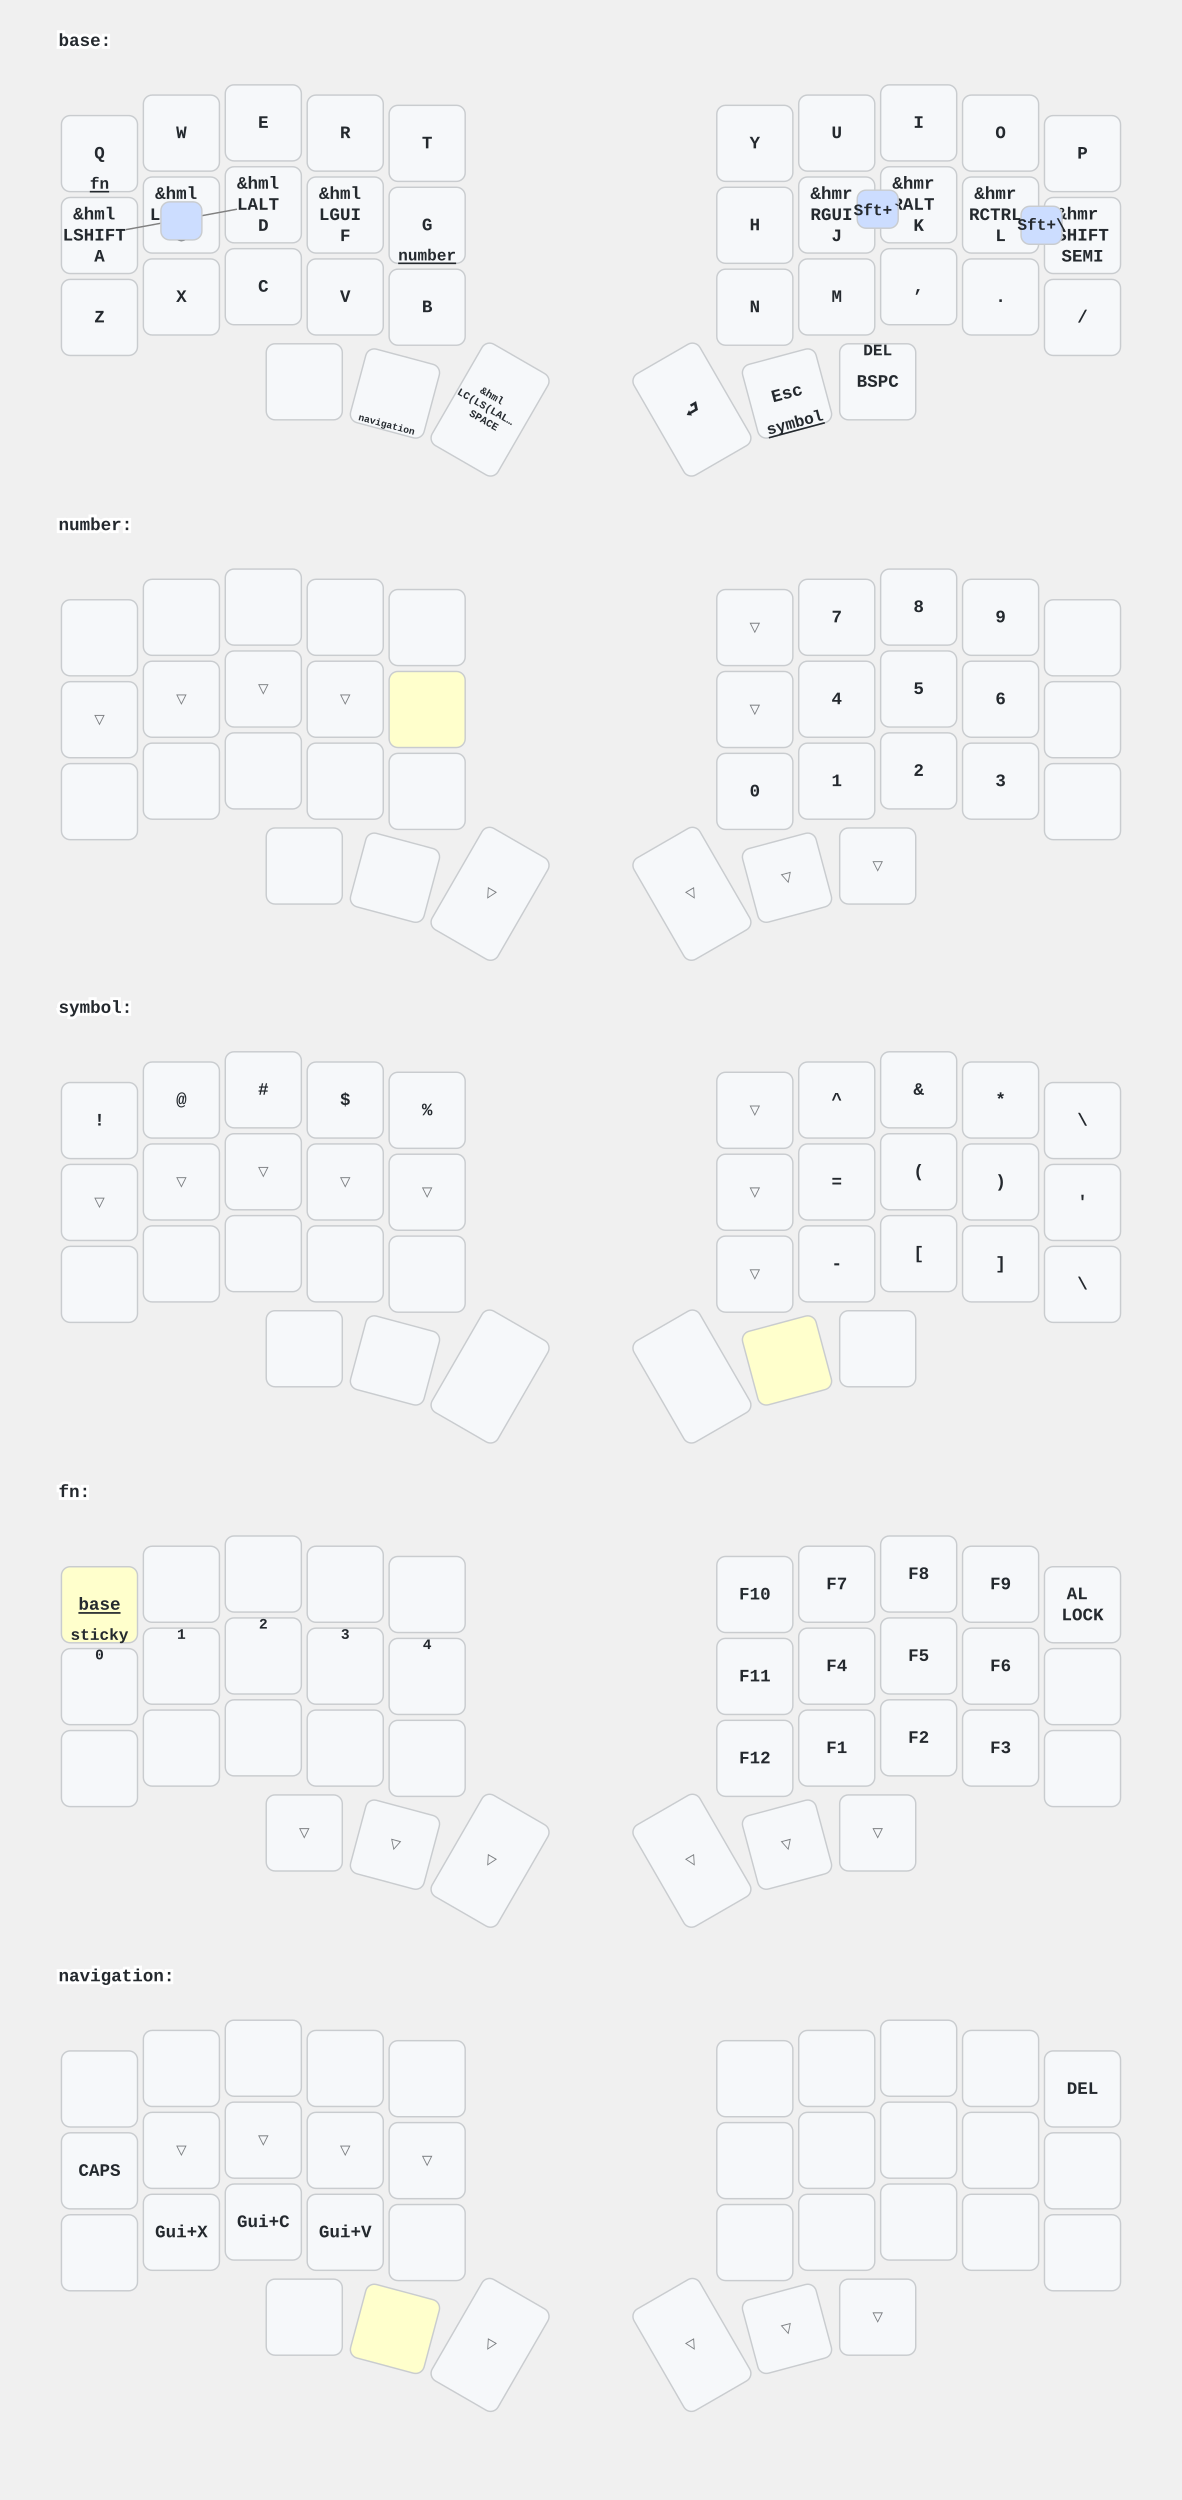
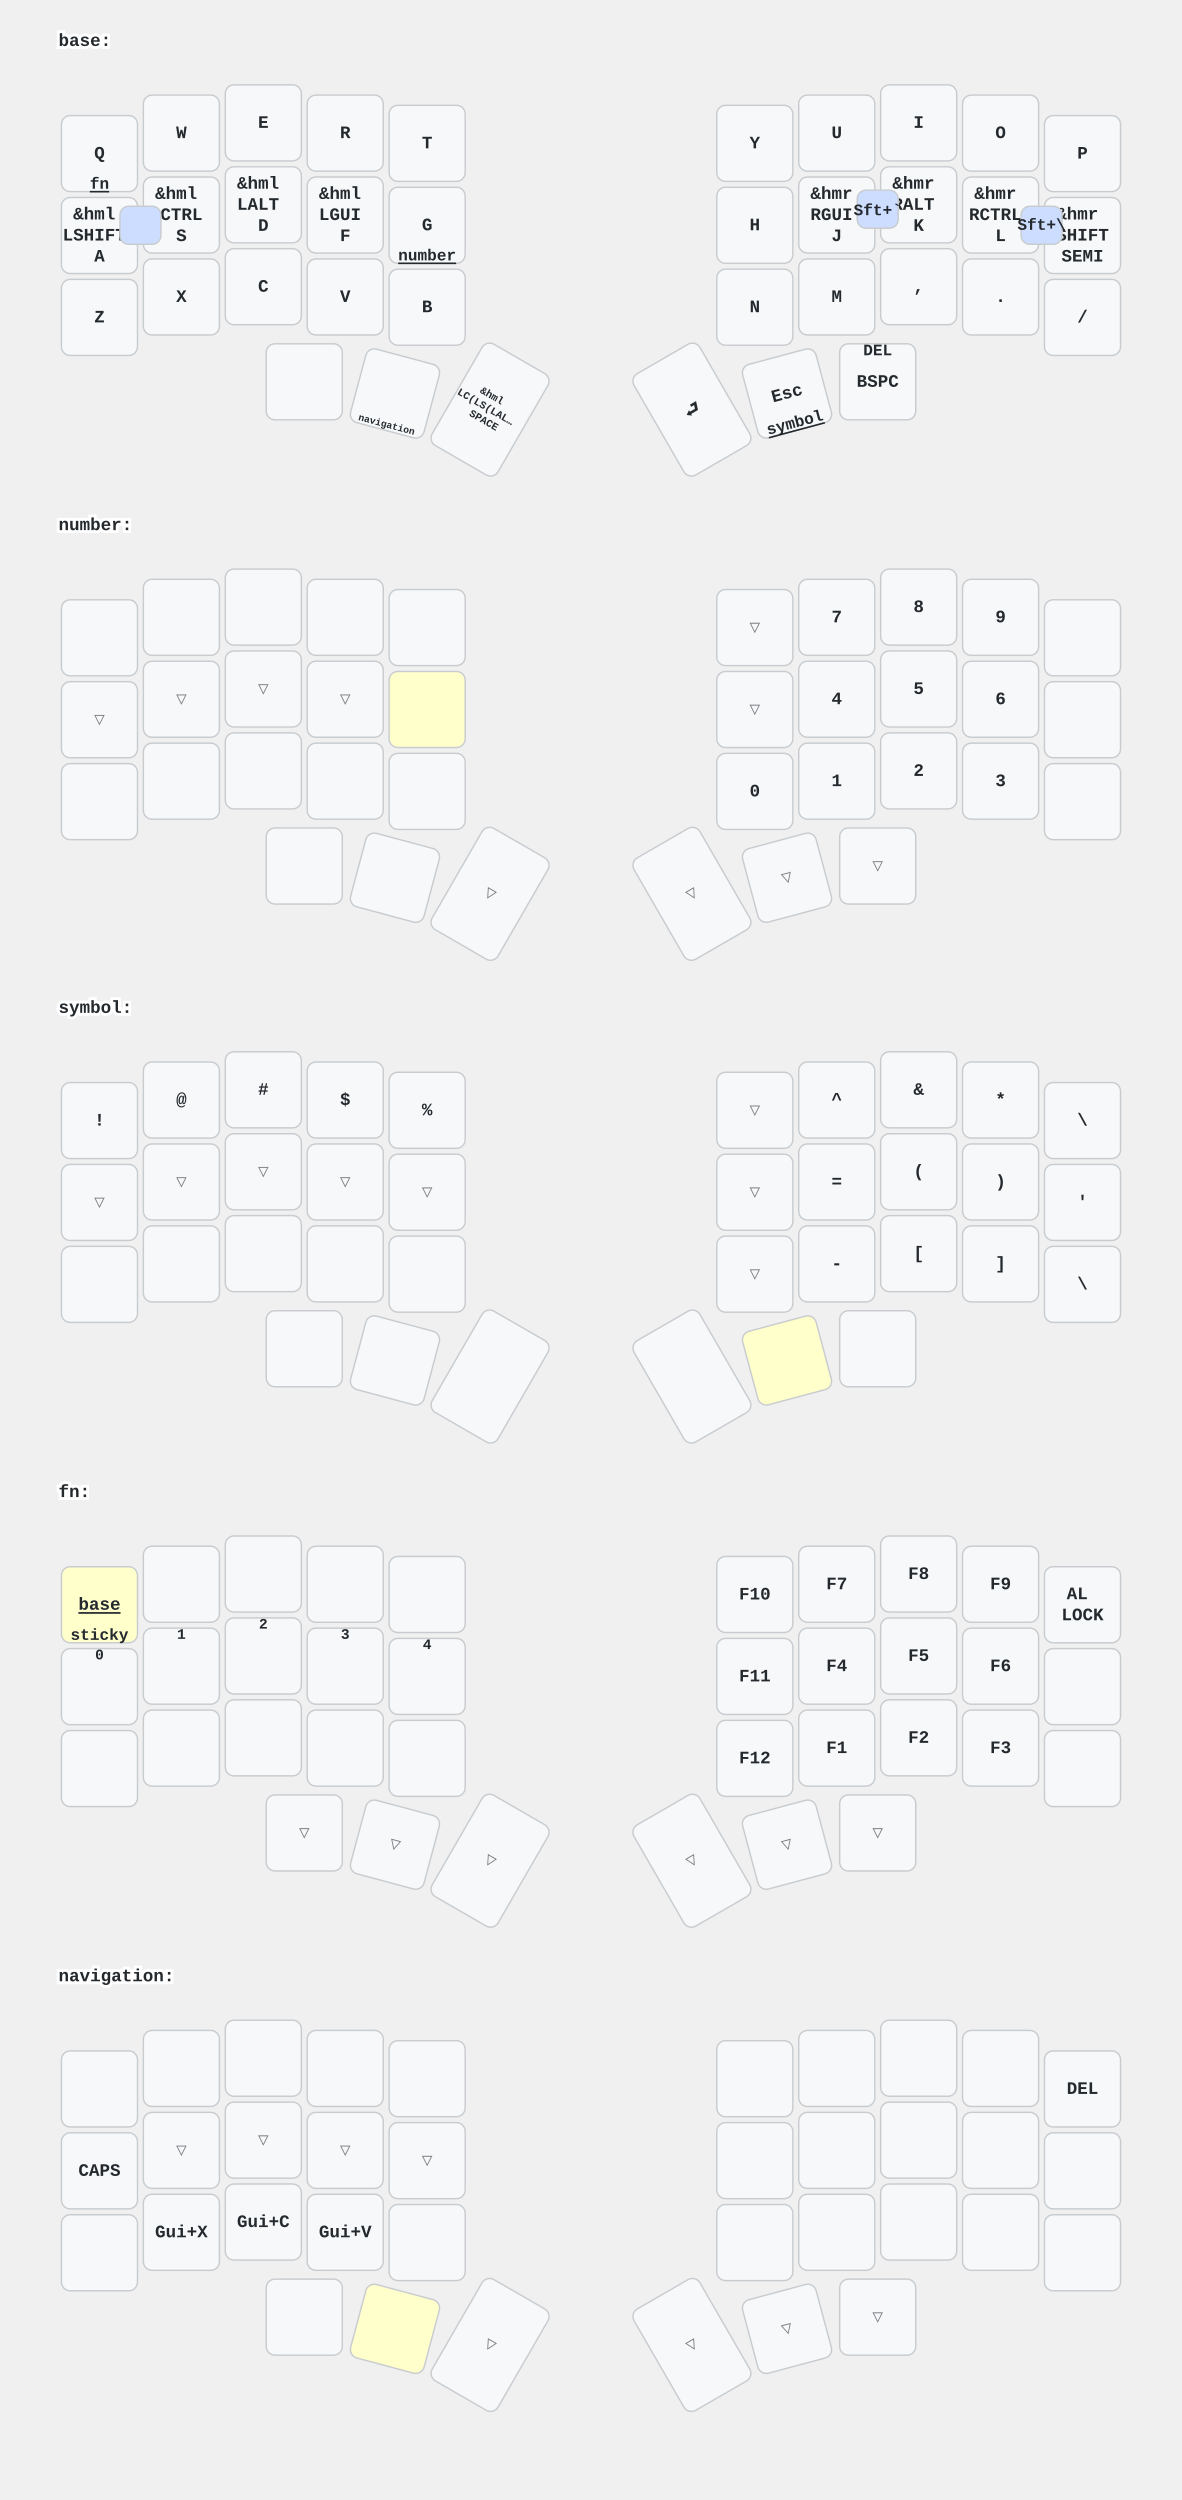
<svg xmlns="http://www.w3.org/2000/svg" xmlns:xlink="http://www.w3.org/1999/xlink" width="808" height="1709" viewBox="0 0 808 1709" class="keymap">
  <defs>/* start glyphs */
<svg id="mdi:apple-keyboard-shift">
      <svg id="mdi-apple-keyboard-shift" viewBox="0 0 24 24">
        <path d="M15,18V12H17.17L12,6.83L6.83,12H9V18H15M12,4L22,14H17V20H7V14H2L12,4Z" />
      </svg>
    </svg>
    <svg id="mdi:arrow-down">
      <svg id="mdi-arrow-down" viewBox="0 0 24 24">
        <path d="M11,4H13V16L18.5,10.5L19.92,11.92L12,19.84L4.08,11.92L5.5,10.5L11,16V4Z" />
      </svg>
    </svg>
    <svg id="mdi:arrow-left">
      <svg id="mdi-arrow-left" viewBox="0 0 24 24">
        <path d="M20,11V13H8L13.5,18.5L12.08,19.92L4.16,12L12.08,4.08L13.5,5.5L8,11H20Z" />
      </svg>
    </svg>
    <svg id="mdi:arrow-right">
      <svg id="mdi-arrow-right" viewBox="0 0 24 24">
        <path d="M4,11V13H16L10.5,18.5L11.92,19.92L19.84,12L11.92,4.08L10.5,5.5L16,11H4Z" />
      </svg>
    </svg>
    <svg id="mdi:arrow-up">
      <svg id="mdi-arrow-up" viewBox="0 0 24 24">
        <path d="M13,20H11V8L5.5,13.5L4.08,12.08L12,4.16L19.92,12.08L18.5,13.5L13,8V20Z" />
      </svg>
    </svg>
    <svg id="mdi:bluetooth">
      <svg id="mdi-bluetooth" viewBox="0 0 24 24">
        <path d="M14.88,16.29L13,18.17V14.41M13,5.83L14.88,7.71L13,9.58M17.71,7.71L12,2H11V9.58L6.41,5L5,6.41L10.59,12L5,17.58L6.41,19L11,14.41V22H12L17.71,16.29L13.41,12L17.71,7.71Z" />
      </svg>
    </svg>
    <svg id="mdi:bluetooth-connect">
      <svg id="mdi-bluetooth-connect" viewBox="0 0 24 24">
        <path d="M19,10L17,12L19,14L21,12M14.88,16.29L13,18.17V14.41M13,5.83L14.88,7.71L13,9.58M17.71,7.71L12,2H11V9.58L6.41,5L5,6.41L10.59,12L5,17.58L6.41,19L11,14.41V22H12L17.71,16.29L13.41,12M7,12L5,10L3,12L5,14L7,12Z" />
      </svg>
    </svg>
    <svg id="mdi:bluetooth-settings">
      <svg id="mdi-bluetooth-settings" viewBox="0 0 24 24">
        <path d="M14.88,14.29L13,16.17V12.41L14.88,14.29M13,3.83L14.88,5.71L13,7.59M17.71,5.71L12,0H11V7.59L6.41,3L5,4.41L10.59,10L5,15.59L6.41,17L11,12.41V20H12L17.71,14.29L13.41,10L17.71,5.71M15,24H17V22H15M7,24H9V22H7M11,24H13V22H11V24Z" />
      </svg>
    </svg>
    <svg id="mdi:close-thick">
      <svg id="mdi-close-thick" viewBox="0 0 24 24">
        <path d="M20 6.91L17.09 4L12 9.09L6.91 4L4 6.91L9.09 12L4 17.09L6.91 20L12 14.91L17.09 20L20 17.09L14.91 12L20 6.91Z" />
      </svg>
    </svg>
    <svg id="mdi:flash">
      <svg id="mdi-flash" viewBox="0 0 24 24">
        <path d="M7,2V13H10V22L17,10H13L17,2H7Z" />
      </svg>
    </svg>
    <svg id="mdi:keyboard">
      <svg id="mdi-keyboard" viewBox="0 0 24 24">
        <path d="M19,10H17V8H19M19,13H17V11H19M16,10H14V8H16M16,13H14V11H16M16,17H8V15H16M7,10H5V8H7M7,13H5V11H7M8,11H10V13H8M8,8H10V10H8M11,11H13V13H11M11,8H13V10H11M20,5H4C2.89,5 2,5.89 2,7V17A2,2 0 0,0 4,19H20A2,2 0 0,0 22,17V7C22,5.89 21.1,5 20,5Z" />
      </svg>
    </svg>
    <svg id="mdi:keyboard-tab">
      <svg id="mdi-keyboard-tab" viewBox="0 0 24 24">
        <path d="M20,18H22V6H20M11.59,7.41L15.17,11H1V13H15.17L11.59,16.58L13,18L19,12L13,6L11.59,7.41Z" />
      </svg>
    </svg>
    <svg id="mdi:micro-sd">
      <svg id="mdi-micro-sd" viewBox="0 0 24 24">
        <path d="M8,2A2,2 0 0,0 6,4V11L4,13V20A2,2 0 0,0 6,22H18A2,2 0 0,0 20,20V4A2,2 0 0,0 18,2H8M9,4H11V8H9V4M12,4H14V8H12V4M15,4H17V8H15V4Z" />
      </svg>
    </svg>
    <svg id="mdi:new-box">
      <svg id="mdi-new-box" viewBox="0 0 24 24">
        <path d="M20,4C21.11,4 22,4.89 22,6V18C22,19.11 21.11,20 20,20H4C2.89,20 2,19.11 2,18V6C2,4.89 2.89,4 4,4H20M8.5,15V9H7.25V12.5L4.75,9H3.5V15H4.75V11.5L7.3,15H8.5M13.5,10.26V9H9.5V15H13.5V13.75H11V12.64H13.5V11.38H11V10.26H13.5M20.5,14V9H19.25V13.5H18.13V10H16.88V13.5H15.75V9H14.5V14A1,1 0 0,0 15.5,15H19.5A1,1 0 0,0 20.5,14Z" />
      </svg>
    </svg>
    <svg id="mdi:usb">
      <svg id="mdi-usb" viewBox="0 0 24 24">
        <path d="M15,7V11H16V13H13V5H15L12,1L9,5H11V13H8V10.93C8.7,10.56 9.2,9.85 9.2,9C9.2,7.78 8.21,6.8 7,6.8C5.78,6.8 4.8,7.78 4.8,9C4.8,9.85 5.3,10.56 6,10.93V13A2,2 0 0,0 8,15H11V18.05C10.29,18.41 9.8,19.15 9.8,20A2.2,2.2 0 0,0 12,22.2A2.2,2.2 0 0,0 14.2,20C14.2,19.15 13.71,18.41 13,18.05V15H16A2,2 0 0,0 18,13V11H19V7H15Z" />
      </svg>
    </svg>
  </defs>/* end glyphs */
<style>/* inherit to force styles through use tags */
svg path {
    fill: inherit;
}

/* font and background color specifications */
svg.keymap {
    font-family: SFMono-Regular,Consolas,Liberation Mono,Menlo,monospace;
    font-size: 14px;
    font-kerning: normal;
    text-rendering: optimizeLegibility;
    fill: #24292e;
}

/* default key styling */
rect.key {
    fill: #f6f8fa;
}

rect.key, rect.combo {
    stroke: #c9cccf;
    stroke-width: 1;
}

/* default key side styling, only used is draw_key_sides is set */
rect.side {
    filter: brightness(90%);
}

/* color accent for combo boxes */
rect.combo, rect.combo-separate {
    fill: #cdf;
}

/* color accent for held keys */
rect.held, rect.combo.held {
    fill: #fdd;
}

/* color accent for ghost (optional) keys */
rect.ghost, rect.combo.ghost {
    stroke-dasharray: 4, 4;
    stroke-width: 2;
}

text {
    text-anchor: middle;
    dominant-baseline: middle;
}

/* styling for layer labels */
text.label {
    font-weight: bold;
    text-anchor: start;
    stroke: white;
    stroke-width: 4;
    paint-order: stroke;
}

/* styling for optional footer */
text.footer {
    text-anchor: end;
    dominant-baseline: auto;
    stroke: white;
    stroke-width: 4;
    paint-order: stroke;
}

/* styling for combo tap, and key non-tap label text */
text.combo, text.hold, text.shifted, text.left, text.right {
    font-size: 11px;
}

text.hold {
    text-anchor: middle;
    dominant-baseline: auto;
}

text.shifted {
    text-anchor: middle;
    dominant-baseline: hanging;
}

text.left {
    text-anchor: start;
}

text.right {
    text-anchor: end;
}

text.layer-activator {
    text-decoration: underline;
}

/* styling for hold/shifted label text in combo box */
text.combo.hold, text.combo.shifted, text.combo.left, text.combo.right {
    font-size: 8px;
}

/* lighter symbol for transparent keys */
text.trans {
    fill: #7b7e81;
}

/* styling for combo dendrons */
path.combo {
    stroke-width: 1;
    stroke: gray;
    fill: none;
}

/* Start Tabler Icons Cleanup */
/* cannot use height/width with glyphs */
.icon-tabler &gt; path {
    fill: inherit;
    stroke: inherit;
    stroke-width: 2;
}
/* hide tabler's default box */
.icon-tabler &gt; path[stroke="none"][fill="none"] {
    visibility: hidden;
}
/* End Tabler Icons Cleanup */

/* For default sytles, see https://github.com/caksoylar/keymap-drawer/blob/main/keymap_drawer/config.py#L85 */

svg.keymap {
  font-family: Ubuntu Mono, Inconsolata, Consolas, Liberation Mono, Menlo, monospace;
  font-size: 12px;
  font-weight: bold;
  text-rendering: optimizeLegibility;
}

/* Color accent for held keys */
rect.held, rect.combo.held {
    fill: #ffc;
}

/* Technique borrowed and extended from https://github.com/englmaxi/zmk-config/blob/master/keymap-drawer/config.yaml */
.sym_sub_text.tap {
  translate: -5px 2px;
  font-size: 20px;
}
.sym_sub_text.shifted {
  translate: 10px 13px;
  font-size: 10px;
  opacity: 1.0;
}
.combo.sym_sub_text.tap {
  translate: -1px 1px;
}
.combo.sym_sub_text.shifted {
  translate: 7px 5px;
  font-size: 10px;
  opacity: 1.0;
}

/* Toggle */
.toggle.shifted {
  translate: -10px 12px;
}

.toggle.hold {
  translate: 13px -23px;
}

/* Variant for tap-dances */
.tap_dance.tap {
  translate: -7px 0px;
  font-size: 12px;
}
.tap_dance.shifted {
  translate: 7px 17px;
  font-size: 12px;
  opacity: 1.0;
}

/* Variant for symbol next to symbol */
.sym_by_sym.tap {
  translate: -6px 0px;
}
.sym_by_sym.shifted {
  translate: 10px 12px;
  opacity: 1.0;
}

.combo.sym_by_sym.tap {
  translate: -35px 0px;
}
.combo.sym_by_sym.shifted {
  translate: 35px 20px;
  opacity: 1.0;
}

.combo.sym_by_sym.hold {
  visibility: hidden;
}

/* hide hold box for combo sym_by_sym */
.combo.sym_by_sym.hold &gt; path[stroke="none"][fill="none"] {
  visibility: hidden;
}
</style>
  <g transform="translate(40, 0)" class="layer-base">
    <text x="0" y="28" class="label" id="base">base:</text>
    <g transform="translate(0, 56)">
      <g transform="translate(28, 49)" class="key keypos-0">
        <rect rx="6" ry="6" x="-26" y="-26" width="52" height="52" class="key" />
        <text x="0" y="0" class="key tap">Q</text>
        <a href="#fn">
          <text x="0" y="24" class="key hold layer-activator">fn</text>
        </a>
      </g>
      <g transform="translate(84, 35)" class="key keypos-1">
        <rect rx="6" ry="6" x="-26" y="-26" width="52" height="52" class="key" />
        <text x="0" y="0" class="key tap">W</text>
      </g>
      <g transform="translate(140, 28)" class="key keypos-2">
        <rect rx="6" ry="6" x="-26" y="-26" width="52" height="52" class="key" />
        <text x="0" y="0" class="key tap">E</text>
      </g>
      <g transform="translate(196, 35)" class="key keypos-3">
        <rect rx="6" ry="6" x="-26" y="-26" width="52" height="52" class="key" />
        <text x="0" y="0" class="key tap">R</text>
      </g>
      <g transform="translate(252, 42)" class="key keypos-4">
        <rect rx="6" ry="6" x="-26" y="-26" width="52" height="52" class="key" />
        <text x="0" y="0" class="key tap">T</text>
      </g>
      <g transform="translate(476, 42)" class="key keypos-5">
        <rect rx="6" ry="6" x="-26" y="-26" width="52" height="52" class="key" />
        <text x="0" y="0" class="key tap">Y</text>
      </g>
      <g transform="translate(532, 35)" class="key keypos-6">
        <rect rx="6" ry="6" x="-26" y="-26" width="52" height="52" class="key" />
        <text x="0" y="0" class="key tap">U</text>
      </g>
      <g transform="translate(588, 28)" class="key keypos-7">
        <rect rx="6" ry="6" x="-26" y="-26" width="52" height="52" class="key" />
        <text x="0" y="0" class="key tap">I</text>
      </g>
      <g transform="translate(644, 35)" class="key keypos-8">
        <rect rx="6" ry="6" x="-26" y="-26" width="52" height="52" class="key" />
        <text x="0" y="0" class="key tap">O</text>
      </g>
      <g transform="translate(700, 49)" class="key keypos-9">
        <rect rx="6" ry="6" x="-26" y="-26" width="52" height="52" class="key" />
        <text x="0" y="0" class="key tap">P</text>
      </g>
      <g transform="translate(28, 105)" class="key keypos-10">
        <rect rx="6" ry="6" x="-26" y="-26" width="52" height="52" class="key" />
        <text x="0" y="0" class="key tap">
          <tspan x="0" dy="-1.2em">&amp;hml</tspan>
          <tspan x="0" dy="1.2em">LSHIFT</tspan>
          <tspan x="0" dy="1.2em">A</tspan>
        </text>
      </g>
      <g transform="translate(84, 91)" class="key keypos-11">
        <rect rx="6" ry="6" x="-26" y="-26" width="52" height="52" class="key" />
        <text x="0" y="0" class="key tap">
          <tspan x="0" dy="-1.2em">&amp;hml</tspan>
          <tspan x="0" dy="1.2em">LCTRL</tspan>
          <tspan x="0" dy="1.2em">S</tspan>
        </text>
      </g>
      <g transform="translate(140, 84)" class="key keypos-12">
        <rect rx="6" ry="6" x="-26" y="-26" width="52" height="52" class="key" />
        <text x="0" y="0" class="key tap">
          <tspan x="0" dy="-1.2em">&amp;hml</tspan>
          <tspan x="0" dy="1.2em">LALT</tspan>
          <tspan x="0" dy="1.2em">D</tspan>
        </text>
      </g>
      <g transform="translate(196, 91)" class="key keypos-13">
        <rect rx="6" ry="6" x="-26" y="-26" width="52" height="52" class="key" />
        <text x="0" y="0" class="key tap">
          <tspan x="0" dy="-1.2em">&amp;hml</tspan>
          <tspan x="0" dy="1.2em">LGUI</tspan>
          <tspan x="0" dy="1.2em">F</tspan>
        </text>
      </g>
      <g transform="translate(252, 98)" class="key keypos-14">
        <rect rx="6" ry="6" x="-26" y="-26" width="52" height="52" class="key" />
        <text x="0" y="0" class="key tap">G</text>
        <a href="#number">
          <text x="0" y="24" class="key hold layer-activator">number</text>
        </a>
      </g>
      <g transform="translate(476, 98)" class="key keypos-15">
        <rect rx="6" ry="6" x="-26" y="-26" width="52" height="52" class="key" />
        <text x="0" y="0" class="key tap">H</text>
      </g>
      <g transform="translate(532, 91)" class="key keypos-16">
        <rect rx="6" ry="6" x="-26" y="-26" width="52" height="52" class="key" />
        <text x="0" y="0" class="key tap">
          <tspan x="0" dy="-1.2em">&amp;hmr</tspan>
          <tspan x="0" dy="1.2em">RGUI</tspan>
          <tspan x="0" dy="1.2em">J</tspan>
        </text>
      </g>
      <g transform="translate(588, 84)" class="key keypos-17">
        <rect rx="6" ry="6" x="-26" y="-26" width="52" height="52" class="key" />
        <text x="0" y="0" class="key tap">
          <tspan x="0" dy="-1.2em">&amp;hmr</tspan>
          <tspan x="0" dy="1.2em">RALT</tspan>
          <tspan x="0" dy="1.2em">K</tspan>
        </text>
      </g>
      <g transform="translate(644, 91)" class="key keypos-18">
        <rect rx="6" ry="6" x="-26" y="-26" width="52" height="52" class="key" />
        <text x="0" y="0" class="key tap">
          <tspan x="0" dy="-1.2em">&amp;hmr</tspan>
          <tspan x="0" dy="1.2em">RCTRL</tspan>
          <tspan x="0" dy="1.2em">L</tspan>
        </text>
      </g>
      <g transform="translate(700, 105)" class="key keypos-19">
        <rect rx="6" ry="6" x="-26" y="-26" width="52" height="52" class="key" />
        <text x="0" y="0" class="key tap">
          <tspan x="0" dy="-1.2em">&amp;hmr</tspan>
          <tspan x="0" dy="1.2em">RSHIFT</tspan>
          <tspan x="0" dy="1.2em">SEMI</tspan>
        </text>
      </g>
      <g transform="translate(28, 161)" class="key keypos-20">
        <rect rx="6" ry="6" x="-26" y="-26" width="52" height="52" class="key" />
        <text x="0" y="0" class="key tap">Z</text>
      </g>
      <g transform="translate(84, 147)" class="key keypos-21">
        <rect rx="6" ry="6" x="-26" y="-26" width="52" height="52" class="key" />
        <text x="0" y="0" class="key tap">X</text>
      </g>
      <g transform="translate(140, 140)" class="key keypos-22">
        <rect rx="6" ry="6" x="-26" y="-26" width="52" height="52" class="key" />
        <text x="0" y="0" class="key tap">C</text>
      </g>
      <g transform="translate(196, 147)" class="key keypos-23">
        <rect rx="6" ry="6" x="-26" y="-26" width="52" height="52" class="key" />
        <text x="0" y="0" class="key tap">V</text>
      </g>
      <g transform="translate(252, 154)" class="key keypos-24">
        <rect rx="6" ry="6" x="-26" y="-26" width="52" height="52" class="key" />
        <text x="0" y="0" class="key tap">B</text>
      </g>
      <g transform="translate(476, 154)" class="key keypos-25">
        <rect rx="6" ry="6" x="-26" y="-26" width="52" height="52" class="key" />
        <text x="0" y="0" class="key tap">N</text>
      </g>
      <g transform="translate(532, 147)" class="key keypos-26">
        <rect rx="6" ry="6" x="-26" y="-26" width="52" height="52" class="key" />
        <text x="0" y="0" class="key tap">M</text>
      </g>
      <g transform="translate(588, 140)" class="key keypos-27">
        <rect rx="6" ry="6" x="-26" y="-26" width="52" height="52" class="key" />
        <text x="0" y="0" class="key tap">,</text>
      </g>
      <g transform="translate(644, 147)" class="key keypos-28">
        <rect rx="6" ry="6" x="-26" y="-26" width="52" height="52" class="key" />
        <text x="0" y="0" class="key tap">.</text>
      </g>
      <g transform="translate(700, 161)" class="key keypos-29">
        <rect rx="6" ry="6" x="-26" y="-26" width="52" height="52" class="key" />
        <text x="0" y="0" class="key tap">/</text>
      </g>
      <g transform="translate(168, 205)" class="key keypos-30">
        <rect rx="6" ry="6" x="-26" y="-26" width="52" height="52" class="key" />
        <use href="#mdi:apple-keyboard-shift" xlink:href="#mdi:apple-keyboard-shift" x="-9" y="-9" height="18" width="18.0" class="key tap glyph mdi:apple-keyboard-shift" />
      </g>
      <g transform="translate(230, 213) rotate(15.0)" class="key keypos-31">
        <rect rx="6" ry="6" x="-26" y="-26" width="52" height="52" class="key" />
        <use href="#mdi:keyboard-tab" xlink:href="#mdi:keyboard-tab" x="-9" y="-9" height="18" width="18.0" class="key tap glyph mdi:keyboard-tab" />
        <a href="#navigation">
          <text x="0" y="24" class="key hold layer-activator">
            <tspan style="font-size: 60%">navigation</tspan>
          </text>
        </a>
      </g>
      <g transform="translate(295, 224) rotate(30.0)" class="key keypos-32">
        <rect rx="6" ry="6" x="-26" y="-40" width="52" height="80" class="key" />
        <text x="0" y="0" class="key tap">
          <tspan x="0" dy="-1.2em" style="font-size: 60%">&amp;hml</tspan>
          <tspan x="0" dy="1.2em" style="font-size: 60%">LC(LS(LAL…</tspan>
          <tspan x="0" dy="1.2em" style="font-size: 60%">SPACE</tspan>
        </text>
      </g>
      <g transform="translate(433, 224) rotate(-30.0)" class="key keypos-33">
        <rect rx="6" ry="6" x="-26" y="-40" width="52" height="80" class="key" />
        <text x="0" y="0" class="key tap">⮐</text>
      </g>
      <g transform="translate(498, 213) rotate(-15.0)" class="key keypos-34">
        <rect rx="6" ry="6" x="-26" y="-26" width="52" height="52" class="key" />
        <text x="0" y="0" class="key tap">Esc</text>
        <a href="#symbol">
          <text x="0" y="24" class="key hold layer-activator">symbol</text>
        </a>
      </g>
      <g transform="translate(560, 205)" class="key keypos-35">
        <rect rx="6" ry="6" x="-26" y="-26" width="52" height="52" class="key" />
        <text x="0" y="0" class="key tap">BSPC</text>
        <text x="0" y="-24" class="key shifted">DEL</text>
      </g>
      <g class="combo combopos-0">
-         <path d="M84,94 l-38,7" class="combo" />
-         <path d="M84,94 l38,-7" class="combo" />
-         <rect rx="6" ry="6" x="70" y="82" width="28" height="26" class="combo" />
-         <use href="#mdi:keyboard-tab" xlink:href="#mdi:keyboard-tab" x="75" y="86" height="18" width="18.0" class="combo tap glyph mdi:keyboard-tab" />
+         <rect rx="6" ry="6" x="42" y="85" width="28" height="26" class="combo" />
+         <use href="#mdi:keyboard-tab" xlink:href="#mdi:keyboard-tab" x="47" y="89" height="18" width="18.0" class="combo tap glyph mdi:keyboard-tab" />
      </g>
      <g class="combo combopos-1">
        <rect rx="6" ry="6" x="546" y="74" width="28" height="26" class="combo" />
        <text x="560" y="88" class="combo tap">Sft+`</text>
      </g>
      <g class="combo combopos-2">
        <rect rx="6" ry="6" x="658" y="85" width="28" height="26" class="combo" />
        <text x="672" y="98" class="combo tap">Sft+\</text>
      </g>
    </g>
  </g>
  <g transform="translate(40, 331)" class="layer-number">
    <text x="0" y="28" class="label" id="number">number:</text>
    <g transform="translate(0, 56)">
      <g transform="translate(28, 49)" class="key keypos-0">
        <rect rx="6" ry="6" x="-26" y="-26" width="52" height="52" class="key" />
      </g>
      <g transform="translate(84, 35)" class="key keypos-1">
        <rect rx="6" ry="6" x="-26" y="-26" width="52" height="52" class="key" />
      </g>
      <g transform="translate(140, 28)" class="key keypos-2">
        <rect rx="6" ry="6" x="-26" y="-26" width="52" height="52" class="key" />
      </g>
      <g transform="translate(196, 35)" class="key keypos-3">
        <rect rx="6" ry="6" x="-26" y="-26" width="52" height="52" class="key" />
      </g>
      <g transform="translate(252, 42)" class="key keypos-4">
        <rect rx="6" ry="6" x="-26" y="-26" width="52" height="52" class="key" />
      </g>
      <g transform="translate(476, 42)" class="key trans keypos-5">
        <rect rx="6" ry="6" x="-26" y="-26" width="52" height="52" class="key trans" />
        <text x="0" y="0" class="key trans tap">▽</text>
      </g>
      <g transform="translate(532, 35)" class="key keypos-6">
        <rect rx="6" ry="6" x="-26" y="-26" width="52" height="52" class="key" />
        <text x="0" y="0" class="key tap">7</text>
      </g>
      <g transform="translate(588, 28)" class="key keypos-7">
        <rect rx="6" ry="6" x="-26" y="-26" width="52" height="52" class="key" />
        <text x="0" y="0" class="key tap">8</text>
      </g>
      <g transform="translate(644, 35)" class="key keypos-8">
        <rect rx="6" ry="6" x="-26" y="-26" width="52" height="52" class="key" />
        <text x="0" y="0" class="key tap">9</text>
      </g>
      <g transform="translate(700, 49)" class="key keypos-9">
        <rect rx="6" ry="6" x="-26" y="-26" width="52" height="52" class="key" />
      </g>
      <g transform="translate(28, 105)" class="key trans keypos-10">
        <rect rx="6" ry="6" x="-26" y="-26" width="52" height="52" class="key trans" />
        <text x="0" y="0" class="key trans tap">▽</text>
      </g>
      <g transform="translate(84, 91)" class="key trans keypos-11">
        <rect rx="6" ry="6" x="-26" y="-26" width="52" height="52" class="key trans" />
        <text x="0" y="0" class="key trans tap">▽</text>
      </g>
      <g transform="translate(140, 84)" class="key trans keypos-12">
        <rect rx="6" ry="6" x="-26" y="-26" width="52" height="52" class="key trans" />
        <text x="0" y="0" class="key trans tap">▽</text>
      </g>
      <g transform="translate(196, 91)" class="key trans keypos-13">
        <rect rx="6" ry="6" x="-26" y="-26" width="52" height="52" class="key trans" />
        <text x="0" y="0" class="key trans tap">▽</text>
      </g>
      <g transform="translate(252, 98)" class="key held keypos-14">
        <rect rx="6" ry="6" x="-26" y="-26" width="52" height="52" class="key held" />
      </g>
      <g transform="translate(476, 98)" class="key trans keypos-15">
        <rect rx="6" ry="6" x="-26" y="-26" width="52" height="52" class="key trans" />
        <text x="0" y="0" class="key trans tap">▽</text>
      </g>
      <g transform="translate(532, 91)" class="key keypos-16">
        <rect rx="6" ry="6" x="-26" y="-26" width="52" height="52" class="key" />
        <text x="0" y="0" class="key tap">4</text>
      </g>
      <g transform="translate(588, 84)" class="key keypos-17">
        <rect rx="6" ry="6" x="-26" y="-26" width="52" height="52" class="key" />
        <text x="0" y="0" class="key tap">5</text>
      </g>
      <g transform="translate(644, 91)" class="key keypos-18">
        <rect rx="6" ry="6" x="-26" y="-26" width="52" height="52" class="key" />
        <text x="0" y="0" class="key tap">6</text>
      </g>
      <g transform="translate(700, 105)" class="key keypos-19">
        <rect rx="6" ry="6" x="-26" y="-26" width="52" height="52" class="key" />
      </g>
      <g transform="translate(28, 161)" class="key keypos-20">
        <rect rx="6" ry="6" x="-26" y="-26" width="52" height="52" class="key" />
      </g>
      <g transform="translate(84, 147)" class="key keypos-21">
        <rect rx="6" ry="6" x="-26" y="-26" width="52" height="52" class="key" />
      </g>
      <g transform="translate(140, 140)" class="key keypos-22">
        <rect rx="6" ry="6" x="-26" y="-26" width="52" height="52" class="key" />
      </g>
      <g transform="translate(196, 147)" class="key keypos-23">
        <rect rx="6" ry="6" x="-26" y="-26" width="52" height="52" class="key" />
      </g>
      <g transform="translate(252, 154)" class="key keypos-24">
        <rect rx="6" ry="6" x="-26" y="-26" width="52" height="52" class="key" />
      </g>
      <g transform="translate(476, 154)" class="key keypos-25">
        <rect rx="6" ry="6" x="-26" y="-26" width="52" height="52" class="key" />
        <text x="0" y="0" class="key tap">0</text>
      </g>
      <g transform="translate(532, 147)" class="key keypos-26">
        <rect rx="6" ry="6" x="-26" y="-26" width="52" height="52" class="key" />
        <text x="0" y="0" class="key tap">1</text>
      </g>
      <g transform="translate(588, 140)" class="key keypos-27">
        <rect rx="6" ry="6" x="-26" y="-26" width="52" height="52" class="key" />
        <text x="0" y="0" class="key tap">2</text>
      </g>
      <g transform="translate(644, 147)" class="key keypos-28">
        <rect rx="6" ry="6" x="-26" y="-26" width="52" height="52" class="key" />
        <text x="0" y="0" class="key tap">3</text>
      </g>
      <g transform="translate(700, 161)" class="key keypos-29">
        <rect rx="6" ry="6" x="-26" y="-26" width="52" height="52" class="key" />
      </g>
      <g transform="translate(168, 205)" class="key keypos-30">
        <rect rx="6" ry="6" x="-26" y="-26" width="52" height="52" class="key" />
      </g>
      <g transform="translate(230, 213) rotate(15.0)" class="key keypos-31">
        <rect rx="6" ry="6" x="-26" y="-26" width="52" height="52" class="key" />
      </g>
      <g transform="translate(295, 224) rotate(30.0)" class="key trans keypos-32">
        <rect rx="6" ry="6" x="-26" y="-40" width="52" height="80" class="key trans" />
        <text x="0" y="0" class="key trans tap">▽</text>
      </g>
      <g transform="translate(433, 224) rotate(-30.0)" class="key trans keypos-33">
        <rect rx="6" ry="6" x="-26" y="-40" width="52" height="80" class="key trans" />
        <text x="0" y="0" class="key trans tap">▽</text>
      </g>
      <g transform="translate(498, 213) rotate(-15.0)" class="key trans keypos-34">
        <rect rx="6" ry="6" x="-26" y="-26" width="52" height="52" class="key trans" />
        <text x="0" y="0" class="key trans tap">▽</text>
      </g>
      <g transform="translate(560, 205)" class="key trans keypos-35">
        <rect rx="6" ry="6" x="-26" y="-26" width="52" height="52" class="key trans" />
        <text x="0" y="0" class="key trans tap">▽</text>
      </g>
    </g>
  </g>
  <g transform="translate(40, 661)" class="layer-symbol">
    <text x="0" y="28" class="label" id="symbol">symbol:</text>
    <g transform="translate(0, 56)">
      <g transform="translate(28, 49)" class="key keypos-0">
        <rect rx="6" ry="6" x="-26" y="-26" width="52" height="52" class="key" />
        <text x="0" y="0" class="key tap">!</text>
      </g>
      <g transform="translate(84, 35)" class="key keypos-1">
        <rect rx="6" ry="6" x="-26" y="-26" width="52" height="52" class="key" />
        <text x="0" y="0" class="key tap">@</text>
      </g>
      <g transform="translate(140, 28)" class="key keypos-2">
        <rect rx="6" ry="6" x="-26" y="-26" width="52" height="52" class="key" />
        <text x="0" y="0" class="key tap">#</text>
      </g>
      <g transform="translate(196, 35)" class="key keypos-3">
        <rect rx="6" ry="6" x="-26" y="-26" width="52" height="52" class="key" />
        <text x="0" y="0" class="key tap">$</text>
      </g>
      <g transform="translate(252, 42)" class="key keypos-4">
        <rect rx="6" ry="6" x="-26" y="-26" width="52" height="52" class="key" />
        <text x="0" y="0" class="key tap">%</text>
      </g>
      <g transform="translate(476, 42)" class="key trans keypos-5">
        <rect rx="6" ry="6" x="-26" y="-26" width="52" height="52" class="key trans" />
        <text x="0" y="0" class="key trans tap">▽</text>
      </g>
      <g transform="translate(532, 35)" class="key keypos-6">
        <rect rx="6" ry="6" x="-26" y="-26" width="52" height="52" class="key" />
        <text x="0" y="0" class="key tap">^</text>
      </g>
      <g transform="translate(588, 28)" class="key keypos-7">
        <rect rx="6" ry="6" x="-26" y="-26" width="52" height="52" class="key" />
        <text x="0" y="0" class="key tap">&amp;</text>
      </g>
      <g transform="translate(644, 35)" class="key keypos-8">
        <rect rx="6" ry="6" x="-26" y="-26" width="52" height="52" class="key" />
        <text x="0" y="0" class="key tap">*</text>
      </g>
      <g transform="translate(700, 49)" class="key keypos-9">
        <rect rx="6" ry="6" x="-26" y="-26" width="52" height="52" class="key" />
        <text x="0" y="0" class="key tap">\</text>
      </g>
      <g transform="translate(28, 105)" class="key trans keypos-10">
        <rect rx="6" ry="6" x="-26" y="-26" width="52" height="52" class="key trans" />
        <text x="0" y="0" class="key trans tap">▽</text>
      </g>
      <g transform="translate(84, 91)" class="key trans keypos-11">
        <rect rx="6" ry="6" x="-26" y="-26" width="52" height="52" class="key trans" />
        <text x="0" y="0" class="key trans tap">▽</text>
      </g>
      <g transform="translate(140, 84)" class="key trans keypos-12">
        <rect rx="6" ry="6" x="-26" y="-26" width="52" height="52" class="key trans" />
        <text x="0" y="0" class="key trans tap">▽</text>
      </g>
      <g transform="translate(196, 91)" class="key trans keypos-13">
        <rect rx="6" ry="6" x="-26" y="-26" width="52" height="52" class="key trans" />
        <text x="0" y="0" class="key trans tap">▽</text>
      </g>
      <g transform="translate(252, 98)" class="key trans keypos-14">
        <rect rx="6" ry="6" x="-26" y="-26" width="52" height="52" class="key trans" />
        <text x="0" y="0" class="key trans tap">▽</text>
      </g>
      <g transform="translate(476, 98)" class="key trans keypos-15">
        <rect rx="6" ry="6" x="-26" y="-26" width="52" height="52" class="key trans" />
        <text x="0" y="0" class="key trans tap">▽</text>
      </g>
      <g transform="translate(532, 91)" class="key keypos-16">
        <rect rx="6" ry="6" x="-26" y="-26" width="52" height="52" class="key" />
        <text x="0" y="0" class="key tap">=</text>
      </g>
      <g transform="translate(588, 84)" class="key keypos-17">
        <rect rx="6" ry="6" x="-26" y="-26" width="52" height="52" class="key" />
        <text x="0" y="0" class="key tap">(</text>
      </g>
      <g transform="translate(644, 91)" class="key keypos-18">
        <rect rx="6" ry="6" x="-26" y="-26" width="52" height="52" class="key" />
        <text x="0" y="0" class="key tap">)</text>
      </g>
      <g transform="translate(700, 105)" class="key keypos-19">
        <rect rx="6" ry="6" x="-26" y="-26" width="52" height="52" class="key" />
        <text x="0" y="0" class="key tap">'</text>
      </g>
      <g transform="translate(28, 161)" class="key keypos-20">
        <rect rx="6" ry="6" x="-26" y="-26" width="52" height="52" class="key" />
      </g>
      <g transform="translate(84, 147)" class="key keypos-21">
        <rect rx="6" ry="6" x="-26" y="-26" width="52" height="52" class="key" />
      </g>
      <g transform="translate(140, 140)" class="key keypos-22">
        <rect rx="6" ry="6" x="-26" y="-26" width="52" height="52" class="key" />
      </g>
      <g transform="translate(196, 147)" class="key keypos-23">
        <rect rx="6" ry="6" x="-26" y="-26" width="52" height="52" class="key" />
      </g>
      <g transform="translate(252, 154)" class="key keypos-24">
        <rect rx="6" ry="6" x="-26" y="-26" width="52" height="52" class="key" />
      </g>
      <g transform="translate(476, 154)" class="key trans keypos-25">
        <rect rx="6" ry="6" x="-26" y="-26" width="52" height="52" class="key trans" />
        <text x="0" y="0" class="key trans tap">▽</text>
      </g>
      <g transform="translate(532, 147)" class="key keypos-26">
        <rect rx="6" ry="6" x="-26" y="-26" width="52" height="52" class="key" />
        <text x="0" y="0" class="key tap">-</text>
      </g>
      <g transform="translate(588, 140)" class="key keypos-27">
        <rect rx="6" ry="6" x="-26" y="-26" width="52" height="52" class="key" />
        <text x="0" y="0" class="key tap">[</text>
      </g>
      <g transform="translate(644, 147)" class="key keypos-28">
        <rect rx="6" ry="6" x="-26" y="-26" width="52" height="52" class="key" />
        <text x="0" y="0" class="key tap">]</text>
      </g>
      <g transform="translate(700, 161)" class="key keypos-29">
        <rect rx="6" ry="6" x="-26" y="-26" width="52" height="52" class="key" />
        <text x="0" y="0" class="key tap">\</text>
      </g>
      <g transform="translate(168, 205)" class="key keypos-30">
        <rect rx="6" ry="6" x="-26" y="-26" width="52" height="52" class="key" />
      </g>
      <g transform="translate(230, 213) rotate(15.0)" class="key keypos-31">
        <rect rx="6" ry="6" x="-26" y="-26" width="52" height="52" class="key" />
      </g>
      <g transform="translate(295, 224) rotate(30.0)" class="key keypos-32">
        <rect rx="6" ry="6" x="-26" y="-40" width="52" height="80" class="key" />
      </g>
      <g transform="translate(433, 224) rotate(-30.0)" class="key keypos-33">
        <rect rx="6" ry="6" x="-26" y="-40" width="52" height="80" class="key" />
      </g>
      <g transform="translate(498, 213) rotate(-15.0)" class="key held keypos-34">
        <rect rx="6" ry="6" x="-26" y="-26" width="52" height="52" class="key held" />
      </g>
      <g transform="translate(560, 205)" class="key keypos-35">
        <rect rx="6" ry="6" x="-26" y="-26" width="52" height="52" class="key" />
      </g>
    </g>
  </g>
  <g transform="translate(40, 992)" class="layer-fn">
    <text x="0" y="28" class="label" id="fn">fn:</text>
    <g transform="translate(0, 56)">
      <g transform="translate(28, 49)" class="key held keypos-0">
        <rect rx="6" ry="6" x="-26" y="-26" width="52" height="52" class="key held" />
        <a href="#base">
          <text x="0" y="0" class="key held tap layer-activator">base</text>
        </a>
        <text x="0" y="24" class="key held hold">sticky</text>
      </g>
      <g transform="translate(84, 35)" class="key sym_by_sym keypos-1">
        <rect rx="6" ry="6" x="-26" y="-26" width="52" height="52" class="key sym_by_sym" />
        <use href="#mdi:keyboard" xlink:href="#mdi:keyboard" x="-9" y="-9" height="18" width="18.0" class="key sym_by_sym tap glyph mdi:keyboard" />
        <use href="#mdi:usb" xlink:href="#mdi:usb" x="-8" y="-24" height="15" width="15.0" class="key sym_by_sym shifted glyph mdi:usb" />
      </g>
      <g transform="translate(140, 28)" class="key sym_by_sym keypos-2">
        <rect rx="6" ry="6" x="-26" y="-26" width="52" height="52" class="key sym_by_sym" />
        <use href="#mdi:keyboard" xlink:href="#mdi:keyboard" x="-9" y="-9" height="18" width="18.0" class="key sym_by_sym tap glyph mdi:keyboard" />
        <use href="#mdi:bluetooth" xlink:href="#mdi:bluetooth" x="-8" y="-24" height="15" width="15.0" class="key sym_by_sym shifted glyph mdi:bluetooth" />
      </g>
      <g transform="translate(196, 35)" class="key keypos-3">
        <rect rx="6" ry="6" x="-26" y="-26" width="52" height="52" class="key" />
      </g>
      <g transform="translate(252, 42)" class="key sym_sub_text keypos-4">
        <rect rx="6" ry="6" x="-26" y="-26" width="52" height="52" class="key sym_sub_text" />
        <use href="#mdi:bluetooth-settings" xlink:href="#mdi:bluetooth-settings" x="-9" y="-9" height="18" width="18.0" class="key sym_sub_text tap glyph mdi:bluetooth-settings" />
        <use href="#mdi:close-thick" xlink:href="#mdi:close-thick" x="-8" y="-24" height="15" width="15.0" class="key sym_sub_text shifted glyph mdi:close-thick" />
      </g>
      <g transform="translate(476, 42)" class="key keypos-5">
        <rect rx="6" ry="6" x="-26" y="-26" width="52" height="52" class="key" />
        <text x="0" y="0" class="key tap">F10</text>
      </g>
      <g transform="translate(532, 35)" class="key keypos-6">
        <rect rx="6" ry="6" x="-26" y="-26" width="52" height="52" class="key" />
        <text x="0" y="0" class="key tap">F7</text>
      </g>
      <g transform="translate(588, 28)" class="key keypos-7">
        <rect rx="6" ry="6" x="-26" y="-26" width="52" height="52" class="key" />
        <text x="0" y="0" class="key tap">F8</text>
      </g>
      <g transform="translate(644, 35)" class="key keypos-8">
        <rect rx="6" ry="6" x="-26" y="-26" width="52" height="52" class="key" />
        <text x="0" y="0" class="key tap">F9</text>
      </g>
      <g transform="translate(700, 49)" class="key keypos-9">
        <rect rx="6" ry="6" x="-26" y="-26" width="52" height="52" class="key" />
        <text x="0" y="0" class="key tap">
          <tspan x="0" dy="-0.6em">AL</tspan>
          <tspan x="0" dy="1.2em">LOCK</tspan>
        </text>
      </g>
      <g transform="translate(28, 105)" class="key sym_sub_text keypos-10">
        <rect rx="6" ry="6" x="-26" y="-26" width="52" height="52" class="key sym_sub_text" />
        <use href="#mdi:bluetooth-connect" xlink:href="#mdi:bluetooth-connect" x="-9" y="-9" height="18" width="18.0" class="key sym_sub_text tap glyph mdi:bluetooth-connect" />
        <text x="0" y="-24" class="key sym_sub_text shifted">0</text>
      </g>
      <g transform="translate(84, 91)" class="key sym_sub_text keypos-11">
        <rect rx="6" ry="6" x="-26" y="-26" width="52" height="52" class="key sym_sub_text" />
        <use href="#mdi:bluetooth-connect" xlink:href="#mdi:bluetooth-connect" x="-9" y="-9" height="18" width="18.0" class="key sym_sub_text tap glyph mdi:bluetooth-connect" />
        <text x="0" y="-24" class="key sym_sub_text shifted">1</text>
      </g>
      <g transform="translate(140, 84)" class="key sym_sub_text keypos-12">
        <rect rx="6" ry="6" x="-26" y="-26" width="52" height="52" class="key sym_sub_text" />
        <use href="#mdi:bluetooth-connect" xlink:href="#mdi:bluetooth-connect" x="-9" y="-9" height="18" width="18.0" class="key sym_sub_text tap glyph mdi:bluetooth-connect" />
        <text x="0" y="-24" class="key sym_sub_text shifted">2</text>
      </g>
      <g transform="translate(196, 91)" class="key sym_sub_text keypos-13">
        <rect rx="6" ry="6" x="-26" y="-26" width="52" height="52" class="key sym_sub_text" />
        <use href="#mdi:bluetooth-connect" xlink:href="#mdi:bluetooth-connect" x="-9" y="-9" height="18" width="18.0" class="key sym_sub_text tap glyph mdi:bluetooth-connect" />
        <text x="0" y="-24" class="key sym_sub_text shifted">3</text>
      </g>
      <g transform="translate(252, 98)" class="key sym_sub_text keypos-14">
        <rect rx="6" ry="6" x="-26" y="-26" width="52" height="52" class="key sym_sub_text" />
        <use href="#mdi:bluetooth-connect" xlink:href="#mdi:bluetooth-connect" x="-9" y="-9" height="18" width="18.0" class="key sym_sub_text tap glyph mdi:bluetooth-connect" />
        <text x="0" y="-24" class="key sym_sub_text shifted">4</text>
      </g>
      <g transform="translate(476, 98)" class="key keypos-15">
        <rect rx="6" ry="6" x="-26" y="-26" width="52" height="52" class="key" />
        <text x="0" y="0" class="key tap">F11</text>
      </g>
      <g transform="translate(532, 91)" class="key keypos-16">
        <rect rx="6" ry="6" x="-26" y="-26" width="52" height="52" class="key" />
        <text x="0" y="0" class="key tap">F4</text>
      </g>
      <g transform="translate(588, 84)" class="key keypos-17">
        <rect rx="6" ry="6" x="-26" y="-26" width="52" height="52" class="key" />
        <text x="0" y="0" class="key tap">F5</text>
      </g>
      <g transform="translate(644, 91)" class="key keypos-18">
        <rect rx="6" ry="6" x="-26" y="-26" width="52" height="52" class="key" />
        <text x="0" y="0" class="key tap">F6</text>
      </g>
      <g transform="translate(700, 105)" class="key keypos-19">
        <rect rx="6" ry="6" x="-26" y="-26" width="52" height="52" class="key" />
      </g>
      <g transform="translate(28, 161)" class="key sym_by_sym keypos-20">
        <rect rx="6" ry="6" x="-26" y="-26" width="52" height="52" class="key sym_by_sym" />
        <use href="#mdi:flash" xlink:href="#mdi:flash" x="-9" y="-9" height="18" width="18.0" class="key sym_by_sym tap glyph mdi:flash" />
        <use href="#mdi:new-box" xlink:href="#mdi:new-box" x="-8" y="9" height="15" width="15.0" class="key sym_by_sym hold glyph mdi:new-box" />
        <use href="#mdi:micro-sd" xlink:href="#mdi:micro-sd" x="-8" y="-24" height="15" width="15.0" class="key sym_by_sym shifted glyph mdi:micro-sd" />
      </g>
      <g transform="translate(84, 147)" class="key keypos-21">
        <rect rx="6" ry="6" x="-26" y="-26" width="52" height="52" class="key" />
      </g>
      <g transform="translate(140, 140)" class="key keypos-22">
        <rect rx="6" ry="6" x="-26" y="-26" width="52" height="52" class="key" />
      </g>
      <g transform="translate(196, 147)" class="key keypos-23">
        <rect rx="6" ry="6" x="-26" y="-26" width="52" height="52" class="key" />
      </g>
      <g transform="translate(252, 154)" class="key keypos-24">
        <rect rx="6" ry="6" x="-26" y="-26" width="52" height="52" class="key" />
      </g>
      <g transform="translate(476, 154)" class="key keypos-25">
        <rect rx="6" ry="6" x="-26" y="-26" width="52" height="52" class="key" />
        <text x="0" y="0" class="key tap">F12</text>
      </g>
      <g transform="translate(532, 147)" class="key keypos-26">
        <rect rx="6" ry="6" x="-26" y="-26" width="52" height="52" class="key" />
        <text x="0" y="0" class="key tap">F1</text>
      </g>
      <g transform="translate(588, 140)" class="key keypos-27">
        <rect rx="6" ry="6" x="-26" y="-26" width="52" height="52" class="key" />
        <text x="0" y="0" class="key tap">F2</text>
      </g>
      <g transform="translate(644, 147)" class="key keypos-28">
        <rect rx="6" ry="6" x="-26" y="-26" width="52" height="52" class="key" />
        <text x="0" y="0" class="key tap">F3</text>
      </g>
      <g transform="translate(700, 161)" class="key keypos-29">
        <rect rx="6" ry="6" x="-26" y="-26" width="52" height="52" class="key" />
      </g>
      <g transform="translate(168, 205)" class="key trans keypos-30">
        <rect rx="6" ry="6" x="-26" y="-26" width="52" height="52" class="key trans" />
        <text x="0" y="0" class="key trans tap">▽</text>
      </g>
      <g transform="translate(230, 213) rotate(15.0)" class="key trans keypos-31">
        <rect rx="6" ry="6" x="-26" y="-26" width="52" height="52" class="key trans" />
        <text x="0" y="0" class="key trans tap">▽</text>
      </g>
      <g transform="translate(295, 224) rotate(30.0)" class="key trans keypos-32">
        <rect rx="6" ry="6" x="-26" y="-40" width="52" height="80" class="key trans" />
        <text x="0" y="0" class="key trans tap">▽</text>
      </g>
      <g transform="translate(433, 224) rotate(-30.0)" class="key trans keypos-33">
        <rect rx="6" ry="6" x="-26" y="-40" width="52" height="80" class="key trans" />
        <text x="0" y="0" class="key trans tap">▽</text>
      </g>
      <g transform="translate(498, 213) rotate(-15.0)" class="key trans keypos-34">
        <rect rx="6" ry="6" x="-26" y="-26" width="52" height="52" class="key trans" />
        <text x="0" y="0" class="key trans tap">▽</text>
      </g>
      <g transform="translate(560, 205)" class="key trans keypos-35">
        <rect rx="6" ry="6" x="-26" y="-26" width="52" height="52" class="key trans" />
        <text x="0" y="0" class="key trans tap">▽</text>
      </g>
    </g>
  </g>
  <g transform="translate(40, 1323)" class="layer-navigation">
    <text x="0" y="28" class="label" id="navigation">navigation:</text>
    <g transform="translate(0, 56)">
      <g transform="translate(28, 49)" class="key keypos-0">
        <rect rx="6" ry="6" x="-26" y="-26" width="52" height="52" class="key" />
      </g>
      <g transform="translate(84, 35)" class="key keypos-1">
        <rect rx="6" ry="6" x="-26" y="-26" width="52" height="52" class="key" />
      </g>
      <g transform="translate(140, 28)" class="key keypos-2">
        <rect rx="6" ry="6" x="-26" y="-26" width="52" height="52" class="key" />
      </g>
      <g transform="translate(196, 35)" class="key keypos-3">
        <rect rx="6" ry="6" x="-26" y="-26" width="52" height="52" class="key" />
      </g>
      <g transform="translate(252, 42)" class="key keypos-4">
        <rect rx="6" ry="6" x="-26" y="-26" width="52" height="52" class="key" />
      </g>
      <g transform="translate(476, 42)" class="key keypos-5">
        <rect rx="6" ry="6" x="-26" y="-26" width="52" height="52" class="key" />
      </g>
      <g transform="translate(532, 35)" class="key keypos-6">
        <rect rx="6" ry="6" x="-26" y="-26" width="52" height="52" class="key" />
      </g>
      <g transform="translate(588, 28)" class="key keypos-7">
        <rect rx="6" ry="6" x="-26" y="-26" width="52" height="52" class="key" />
      </g>
      <g transform="translate(644, 35)" class="key keypos-8">
        <rect rx="6" ry="6" x="-26" y="-26" width="52" height="52" class="key" />
      </g>
      <g transform="translate(700, 49)" class="key keypos-9">
        <rect rx="6" ry="6" x="-26" y="-26" width="52" height="52" class="key" />
        <text x="0" y="0" class="key tap">DEL</text>
      </g>
      <g transform="translate(28, 105)" class="key keypos-10">
        <rect rx="6" ry="6" x="-26" y="-26" width="52" height="52" class="key" />
        <text x="0" y="0" class="key tap">CAPS</text>
      </g>
      <g transform="translate(84, 91)" class="key trans keypos-11">
        <rect rx="6" ry="6" x="-26" y="-26" width="52" height="52" class="key trans" />
        <text x="0" y="0" class="key trans tap">▽</text>
      </g>
      <g transform="translate(140, 84)" class="key trans keypos-12">
        <rect rx="6" ry="6" x="-26" y="-26" width="52" height="52" class="key trans" />
        <text x="0" y="0" class="key trans tap">▽</text>
      </g>
      <g transform="translate(196, 91)" class="key trans keypos-13">
        <rect rx="6" ry="6" x="-26" y="-26" width="52" height="52" class="key trans" />
        <text x="0" y="0" class="key trans tap">▽</text>
      </g>
      <g transform="translate(252, 98)" class="key trans keypos-14">
        <rect rx="6" ry="6" x="-26" y="-26" width="52" height="52" class="key trans" />
        <text x="0" y="0" class="key trans tap">▽</text>
      </g>
      <g transform="translate(476, 98)" class="key keypos-15">
        <rect rx="6" ry="6" x="-26" y="-26" width="52" height="52" class="key" />
        <use href="#mdi:arrow-left" xlink:href="#mdi:arrow-left" x="-9" y="-9" height="18" width="18.0" class="key tap glyph mdi:arrow-left" />
      </g>
      <g transform="translate(532, 91)" class="key keypos-16">
        <rect rx="6" ry="6" x="-26" y="-26" width="52" height="52" class="key" />
        <use href="#mdi:arrow-down" xlink:href="#mdi:arrow-down" x="-9" y="-9" height="18" width="18.0" class="key tap glyph mdi:arrow-down" />
      </g>
      <g transform="translate(588, 84)" class="key keypos-17">
        <rect rx="6" ry="6" x="-26" y="-26" width="52" height="52" class="key" />
        <use href="#mdi:arrow-up" xlink:href="#mdi:arrow-up" x="-9" y="-9" height="18" width="18.0" class="key tap glyph mdi:arrow-up" />
      </g>
      <g transform="translate(644, 91)" class="key keypos-18">
        <rect rx="6" ry="6" x="-26" y="-26" width="52" height="52" class="key" />
        <use href="#mdi:arrow-right" xlink:href="#mdi:arrow-right" x="-9" y="-9" height="18" width="18.0" class="key tap glyph mdi:arrow-right" />
      </g>
      <g transform="translate(700, 105)" class="key keypos-19">
        <rect rx="6" ry="6" x="-26" y="-26" width="52" height="52" class="key" />
      </g>
      <g transform="translate(28, 161)" class="key keypos-20">
        <rect rx="6" ry="6" x="-26" y="-26" width="52" height="52" class="key" />
      </g>
      <g transform="translate(84, 147)" class="key keypos-21">
        <rect rx="6" ry="6" x="-26" y="-26" width="52" height="52" class="key" />
        <text x="0" y="0" class="key tap">Gui+X</text>
      </g>
      <g transform="translate(140, 140)" class="key keypos-22">
        <rect rx="6" ry="6" x="-26" y="-26" width="52" height="52" class="key" />
        <text x="0" y="0" class="key tap">Gui+C</text>
      </g>
      <g transform="translate(196, 147)" class="key keypos-23">
        <rect rx="6" ry="6" x="-26" y="-26" width="52" height="52" class="key" />
        <text x="0" y="0" class="key tap">Gui+V</text>
      </g>
      <g transform="translate(252, 154)" class="key keypos-24">
        <rect rx="6" ry="6" x="-26" y="-26" width="52" height="52" class="key" />
      </g>
      <g transform="translate(476, 154)" class="key keypos-25">
        <rect rx="6" ry="6" x="-26" y="-26" width="52" height="52" class="key" />
      </g>
      <g transform="translate(532, 147)" class="key keypos-26">
        <rect rx="6" ry="6" x="-26" y="-26" width="52" height="52" class="key" />
      </g>
      <g transform="translate(588, 140)" class="key keypos-27">
        <rect rx="6" ry="6" x="-26" y="-26" width="52" height="52" class="key" />
      </g>
      <g transform="translate(644, 147)" class="key keypos-28">
        <rect rx="6" ry="6" x="-26" y="-26" width="52" height="52" class="key" />
      </g>
      <g transform="translate(700, 161)" class="key keypos-29">
        <rect rx="6" ry="6" x="-26" y="-26" width="52" height="52" class="key" />
      </g>
      <g transform="translate(168, 205)" class="key keypos-30">
        <rect rx="6" ry="6" x="-26" y="-26" width="52" height="52" class="key" />
      </g>
      <g transform="translate(230, 213) rotate(15.0)" class="key held keypos-31">
        <rect rx="6" ry="6" x="-26" y="-26" width="52" height="52" class="key held" />
      </g>
      <g transform="translate(295, 224) rotate(30.0)" class="key trans keypos-32">
        <rect rx="6" ry="6" x="-26" y="-40" width="52" height="80" class="key trans" />
        <text x="0" y="0" class="key trans tap">▽</text>
      </g>
      <g transform="translate(433, 224) rotate(-30.0)" class="key trans keypos-33">
        <rect rx="6" ry="6" x="-26" y="-40" width="52" height="80" class="key trans" />
        <text x="0" y="0" class="key trans tap">▽</text>
      </g>
      <g transform="translate(498, 213) rotate(-15.0)" class="key trans keypos-34">
        <rect rx="6" ry="6" x="-26" y="-26" width="52" height="52" class="key trans" />
        <text x="0" y="0" class="key trans tap">▽</text>
      </g>
      <g transform="translate(560, 205)" class="key trans keypos-35">
        <rect rx="6" ry="6" x="-26" y="-26" width="52" height="52" class="key trans" />
        <text x="0" y="0" class="key trans tap">▽</text>
      </g>
    </g>
  </g>
</svg>
